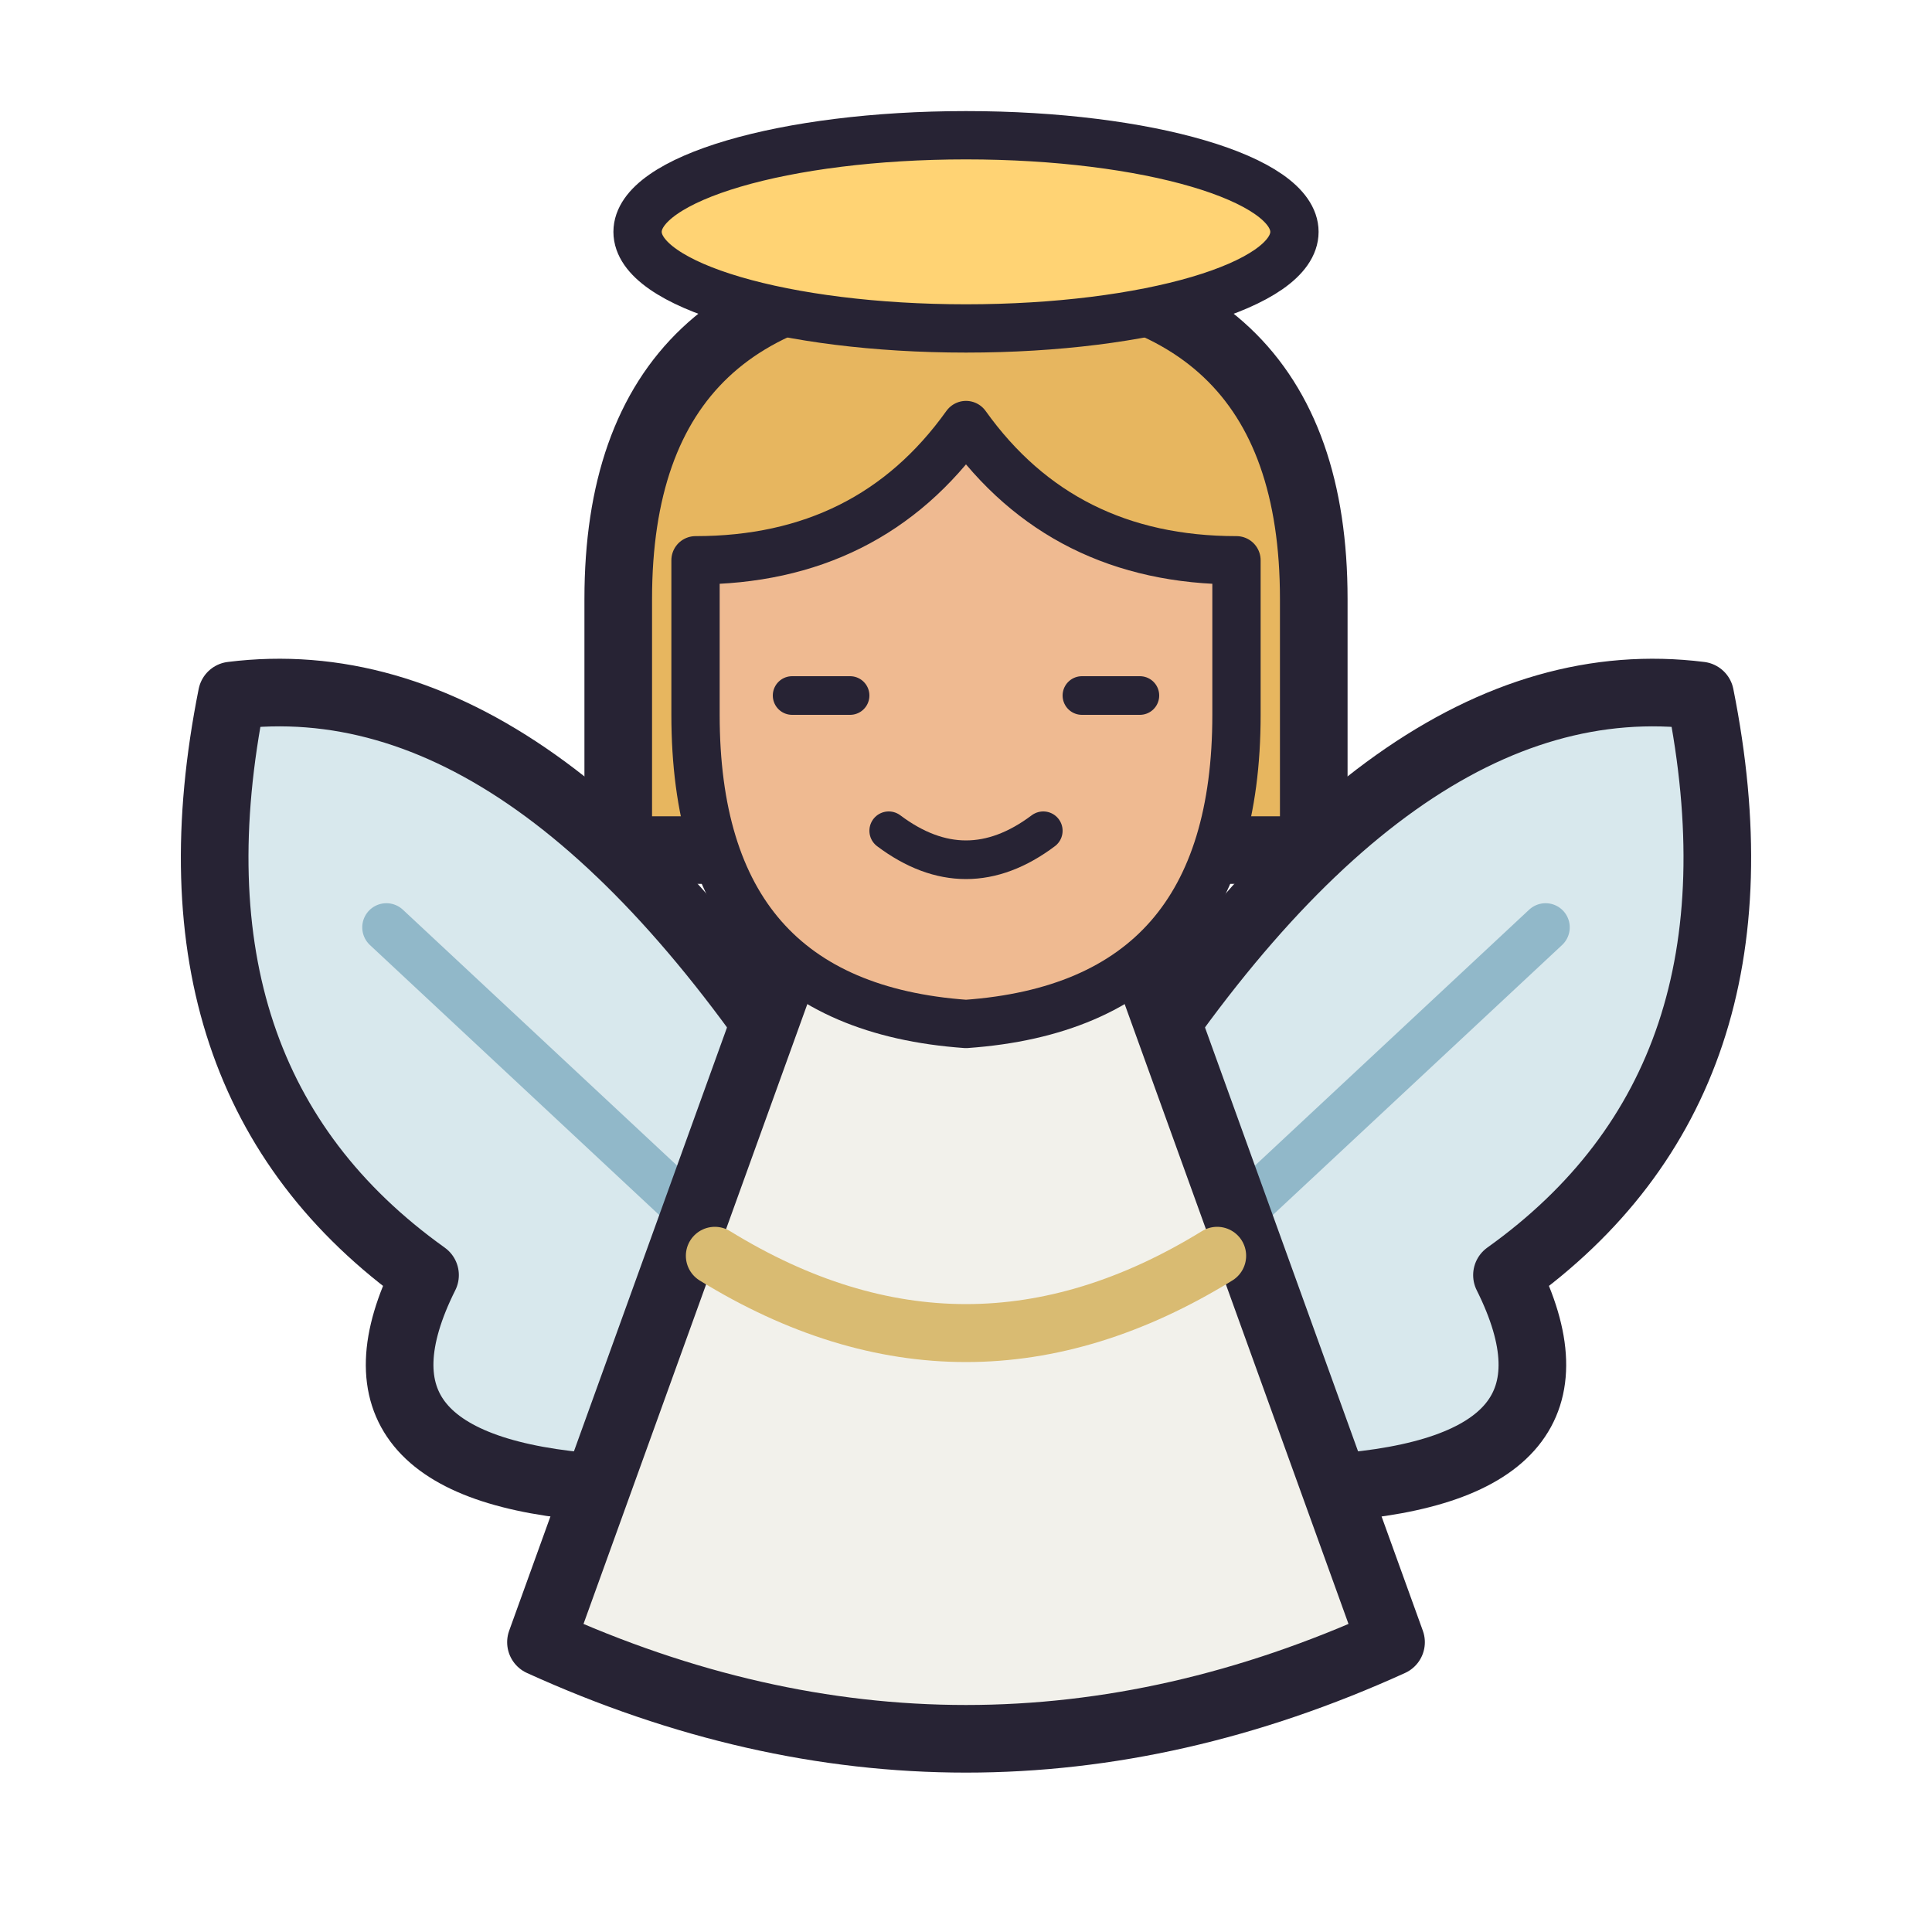
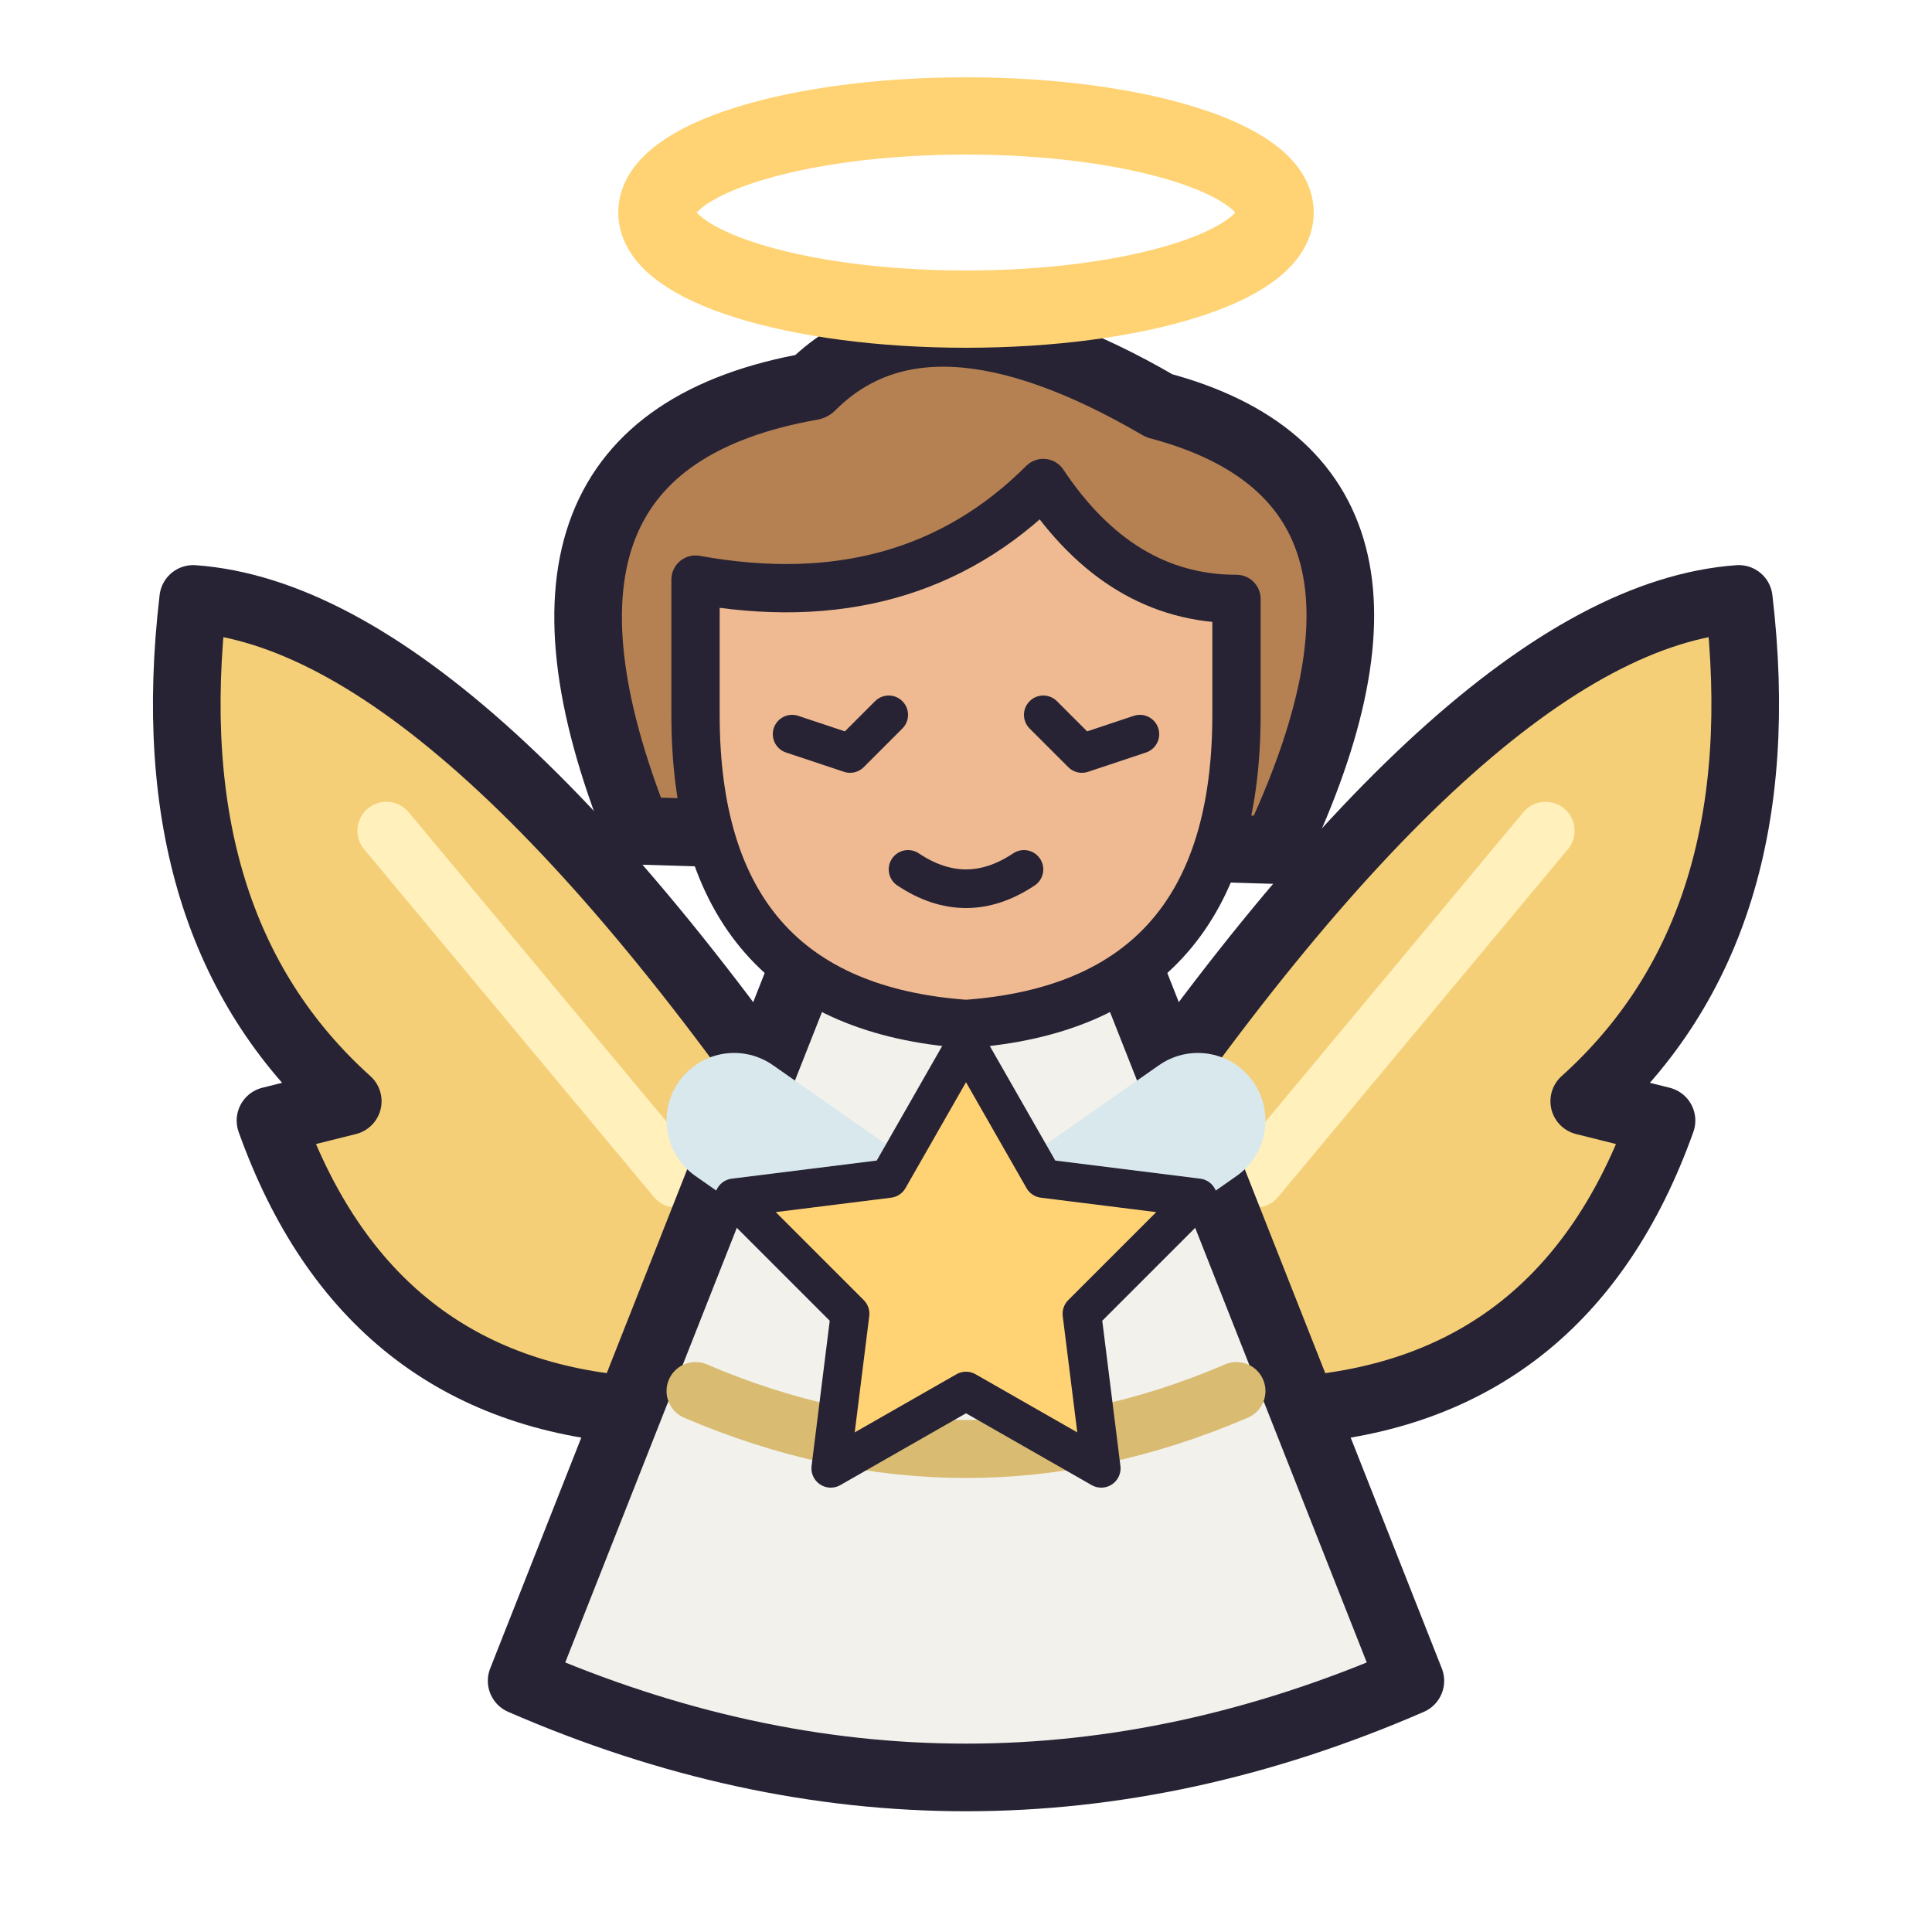
<svg xmlns="http://www.w3.org/2000/svg" viewBox="0 0 100 100" role="img" aria-labelledby="title">
  <g stroke="#272334" stroke-width="3.5" stroke-linecap="round" stroke-linejoin="round">
-     <path d="M43 58 Q28 34 12 36 Q8 56 22 66 Q17 76 31 77 L46 70 M57 58 Q72 34 88 36 Q92 56 78 66 Q83 76 69 77 L54 70" fill="#d8e8ed" />
-     <path d="M20 48 35 62 M80 48 65 62" fill="none" stroke="#91b8c9" stroke-width="2.5" />
-     <path d="M41 49 59 49 72 85 Q50 95 28 85Z" fill="#f2f1eb" />
-     <path d="M37 65 Q50 73 63 65" fill="none" stroke="#d9bb72" stroke-width="3" />
-     <path d="M32 44V31 Q32 14 50 14 Q68 14 68 31V44Z" fill="#e7b65f" />
-     <path d="M36 29 Q45 29 50 22 Q55 29 64 29V37 Q64 52 50 53 Q36 52 36 37Z" fill="#efba91" stroke-width="2.5" />
-     <path d="M41 36 44 36 M56 36 59 36 M46 43 Q50 46 54 43" fill="none" stroke-width="2" />
-     <ellipse cx="50" cy="12" rx="17" ry="5" fill="#ffd374" stroke-width="2.5" />
+     <path d="M44 62 Q24 32 10 31 Q8 48 18 57 L14 58 Q19 72 33 73 L40 70 M56 62 Q76 32 90 31 Q92 48 82 57 L86 58 Q81 72 67 73 L60 70" fill="#f4cf77" />
+     <path d="M20 43 35 61 M80 43 65 61" fill="none" stroke="#fff0bc" stroke-width="3" />
+     <path d="M42 49H58L73 87 Q50 97 27 87Z" fill="#f2f1eb" />
+     <path d="M36 72 Q50 78 64 72" fill="none" stroke="#d9bb72" stroke-width="3" />
+     <path d="M33 43 Q25 23 42 20 Q48 14 60 21 Q75 25 66 44Z" fill="#b58153" />
+     <path d="M36 30 Q47 32 54 25 Q58 31 64 31V37 Q64 52 50 53 Q36 52 36 37Z" fill="#efba91" stroke-width="2.5" />
+     <path d="M41 38 44 39 46 37 M54 37 56 39 59 38 M47 45 Q50 47 53 45" fill="none" stroke-width="2" />
+     <ellipse cx="50" cy="11" rx="16" ry="5" fill="none" stroke="#ffd374" stroke-width="4" />
+     <path d="M38 58 48 65 M62 58 52 65" fill="none" stroke="#d8e8ed" stroke-width="7" />
+     <path d="M50 54 54 61 62 62 56 68 57 76 50 72 43 76 44 68 38 62 46 61Z" fill="#ffd374" stroke-width="2" />
  </g>
</svg>
